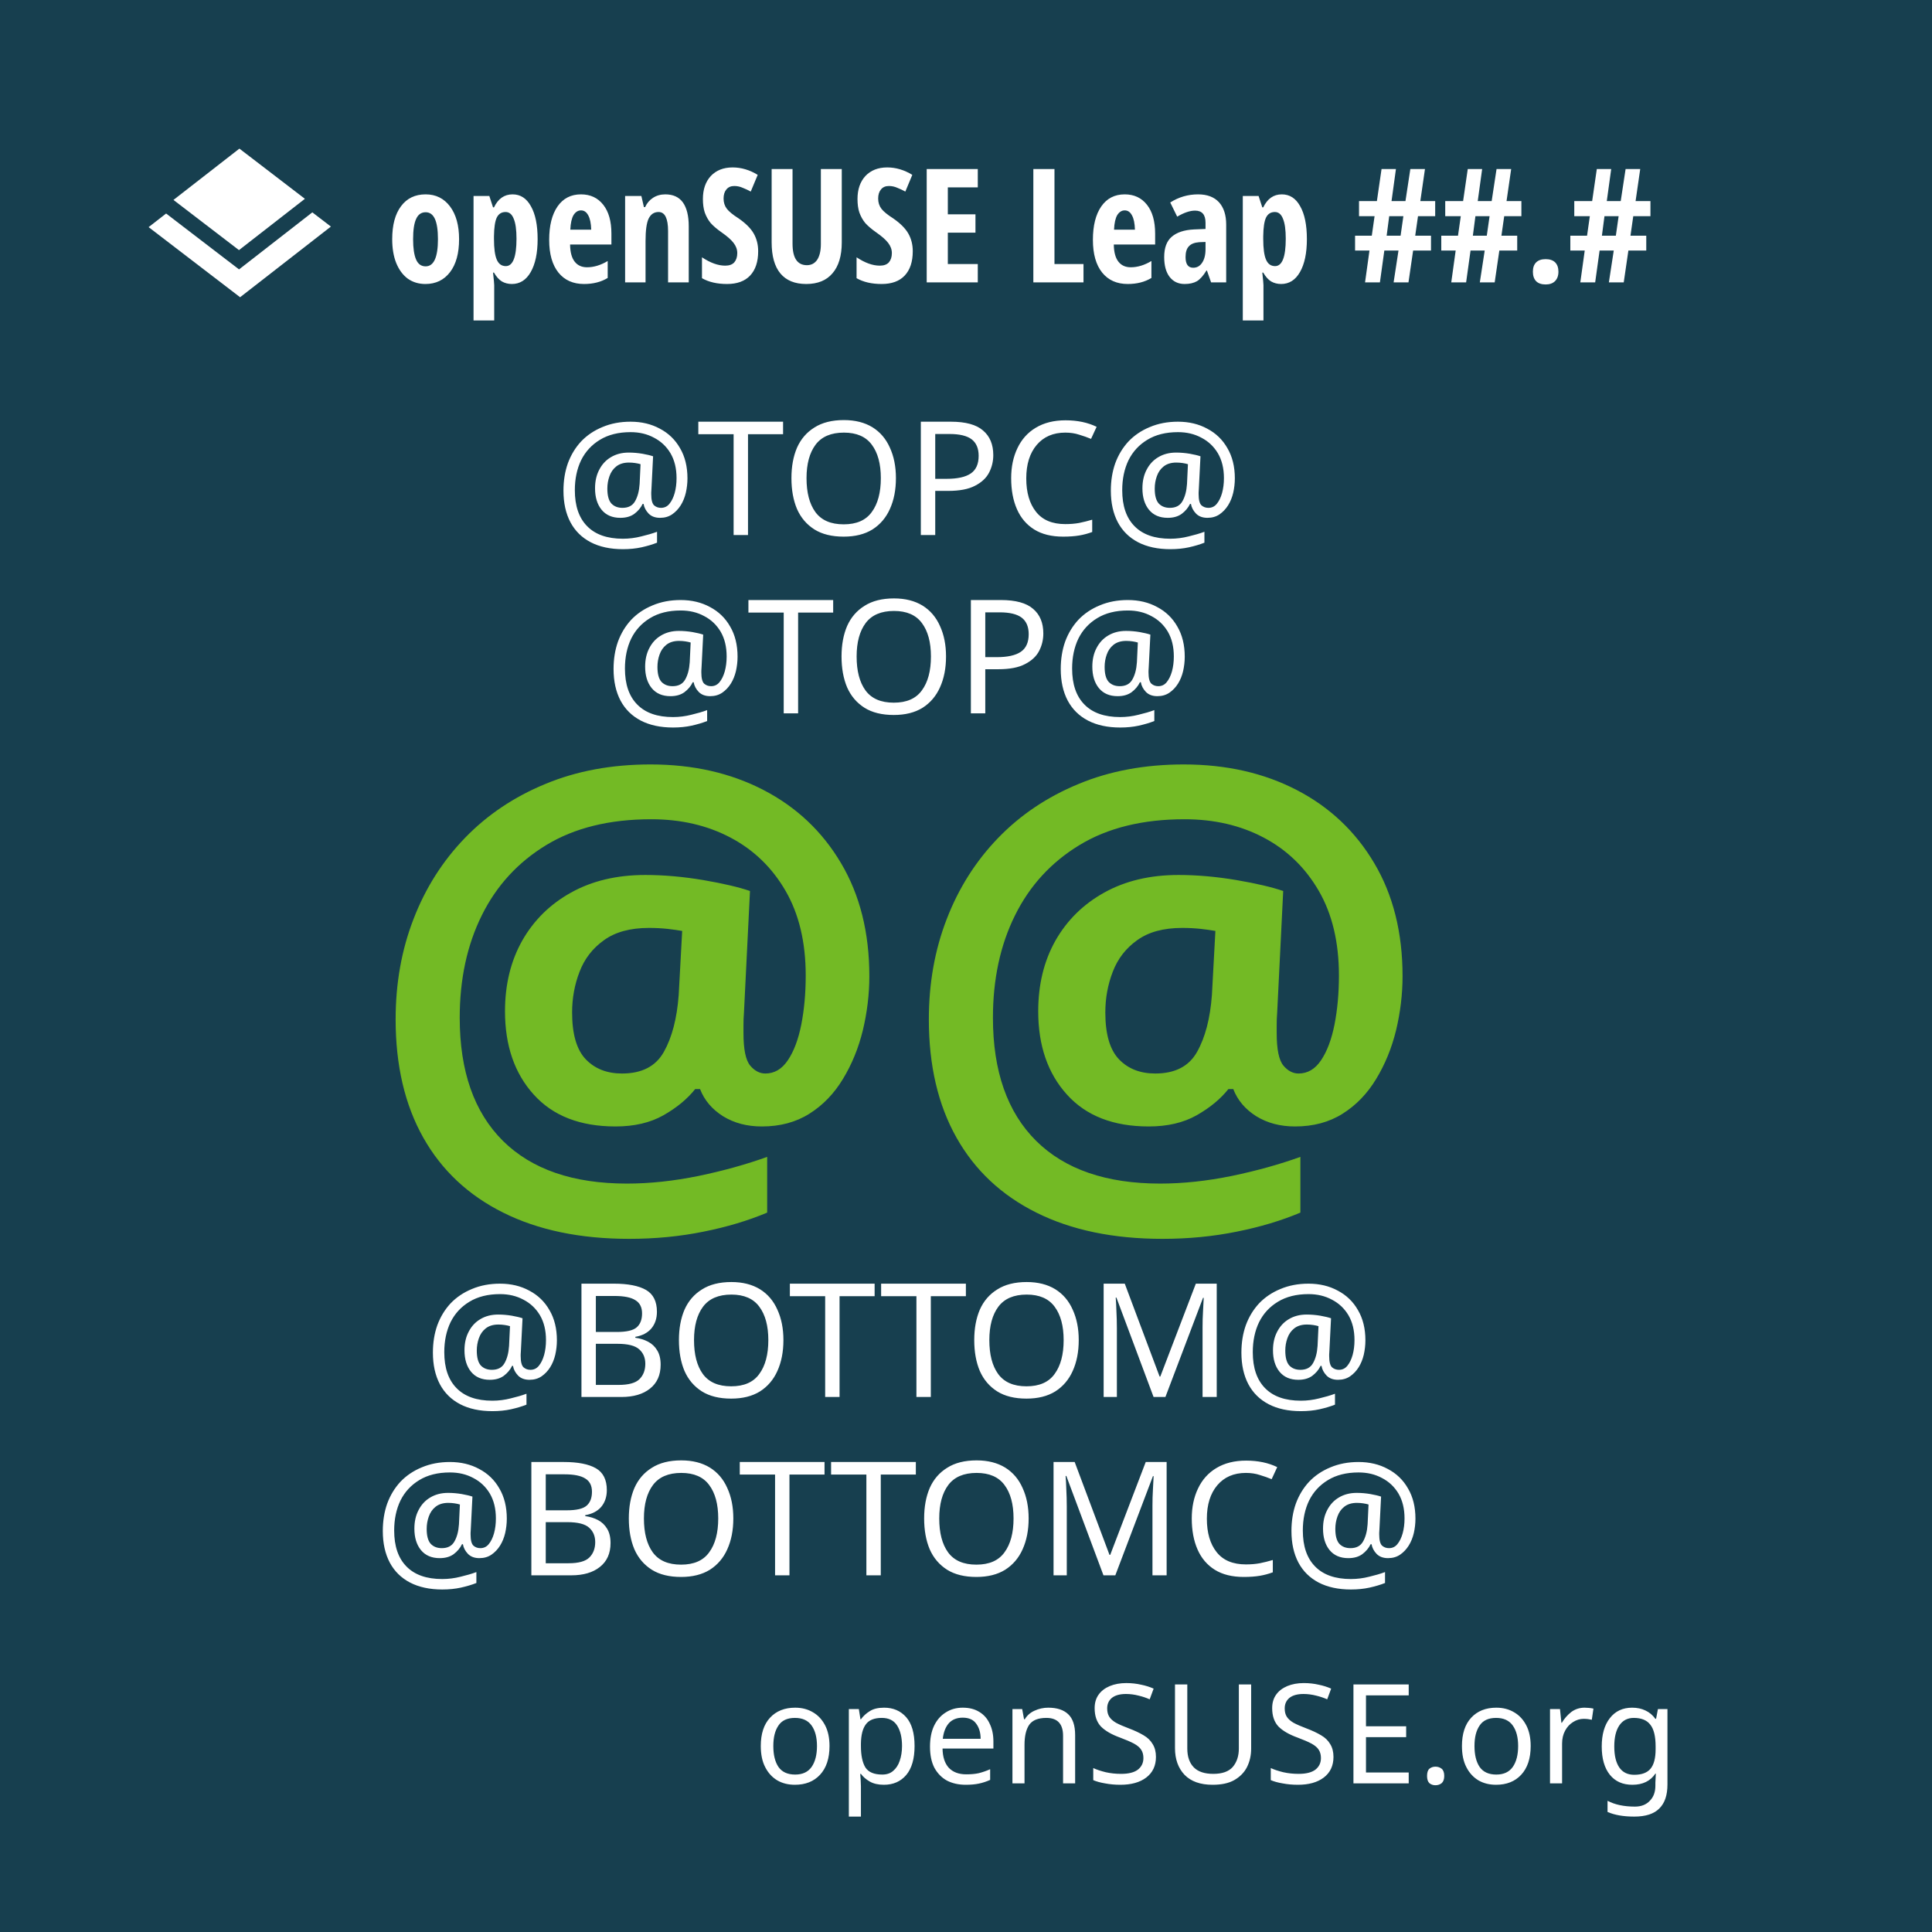
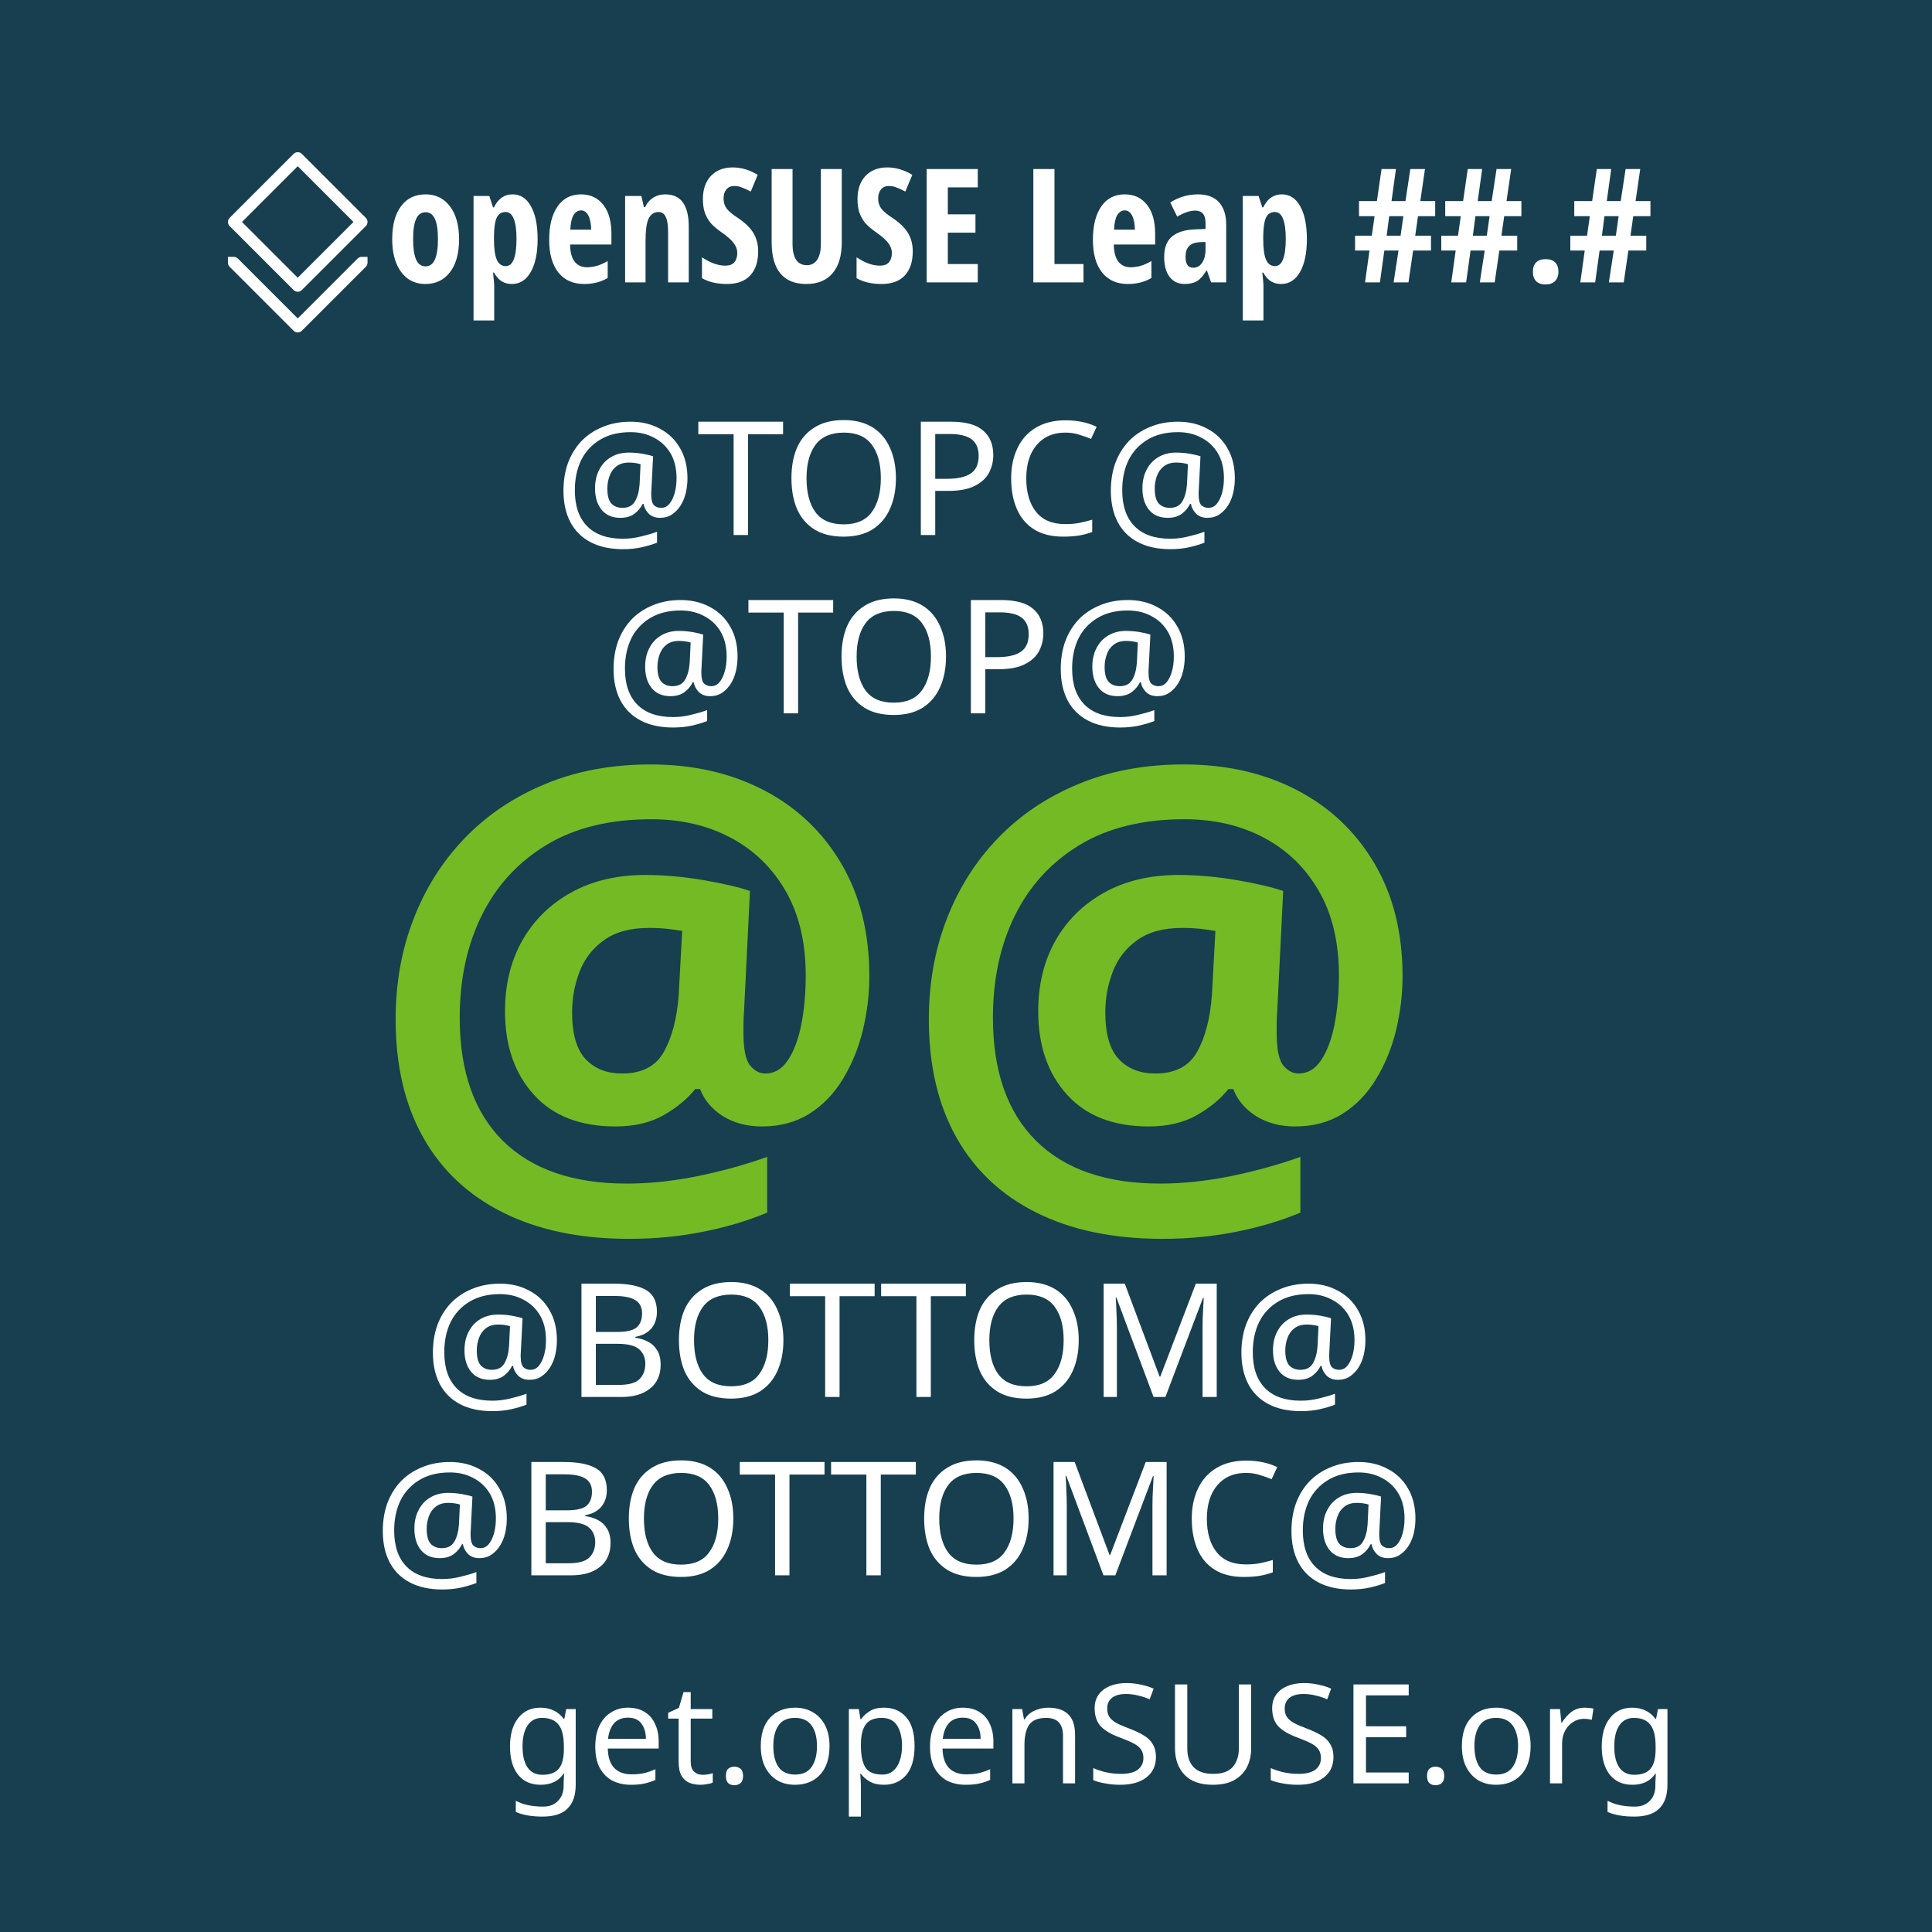
- <svg xmlns="http://www.w3.org/2000/svg" viewBox="0 0 130 130" preserveAspectRatio="xMinYMin slice">
-   <rect style="fill:#173f4f" height="130" width="130" y="0" x="0" />
-   <path d="M 16.08,16.83 20.516,13.377 16.109,10 11.672,13.453 Z" style="fill:#ffffff" />
-   <path d="M 16.084,18.127 11.177,14.367 10,15.283 16.156,20 22.265,15.246 21.016,14.289 Z" style="fill:#ffffff" />
-   <text xml:space="preserve" style="text-align:center;text-anchor:middle;fill:#73ba25" x="65" y="80">
-     <tspan x="65" y="80" style="font-weight:600;font-size:40px;font-family:'Source Sans Pro';-inkscape-font-specification:'Source Sans Pro Semi-Bold';fill:#73ba25">@@</tspan>
+ <svg xmlns="http://www.w3.org/2000/svg" viewBox="0 0 130 130" preserveAspectRatio="xMinYMin slice" version="1.1" id="svg8">
+   <defs id="defs8" />
+   <rect style="fill:#173f4f" height="130" width="130" y="0" x="0" id="rect1" />
+   <text xml:space="preserve" style="text-align:center;text-anchor:middle;fill:#73ba25" x="65" y="80" id="text2">
+     <tspan x="65" y="80" style="font-weight:600;font-size:40px;font-family:'Source Sans Pro';-inkscape-font-specification:'Source Sans Pro Semi-Bold';fill:#73ba25" id="tspan2">@@</tspan>
  </text>
-   <text xml:space="preserve" style="text-align:center;text-anchor:middle" x="65" y="48">
-     <tspan x="65" y="48" style="font-size:10.667px;font-family:'Source Sans Pro';-inkscape-font-specification:'Source Sans Pro';fill:#ffffff">@TOP@</tspan>
+   <text xml:space="preserve" style="text-align:center;text-anchor:middle" x="65" y="48" id="text3">
+     <tspan x="65" y="48" style="font-size:10.667px;font-family:'Source Sans Pro';-inkscape-font-specification:'Source Sans Pro';fill:#ffffff" id="tspan3">@TOP@</tspan>
  </text>
-   <text xml:space="preserve" style="text-align:center;text-anchor:middle" x="65" y="36">
-     <tspan x="65" y="36" style="font-size:10.667px;font-family:'Source Sans Pro';-inkscape-font-specification:'Source Sans Pro';fill:#ffffff">@TOPC@</tspan>
+   <text xml:space="preserve" style="text-align:center;text-anchor:middle" x="65" y="36" id="text4">
+     <tspan x="65" y="36" style="font-size:10.667px;font-family:'Source Sans Pro';-inkscape-font-specification:'Source Sans Pro';fill:#ffffff" id="tspan4">@TOPC@</tspan>
  </text>
-   <text xml:space="preserve" style="text-align:center;text-anchor:middle" x="65" y="94">
-     <tspan x="65" y="94" style="font-size:10.667px;font-family:'Source Sans Pro';-inkscape-font-specification:'Source Sans Pro';fill:#ffffff">@BOTTOM@</tspan>
+   <text xml:space="preserve" style="text-align:center;text-anchor:middle" x="65" y="94" id="text5">
+     <tspan x="65" y="94" style="font-size:10.667px;font-family:'Source Sans Pro';-inkscape-font-specification:'Source Sans Pro';fill:#ffffff" id="tspan5">@BOTTOM@</tspan>
  </text>
-   <text xml:space="preserve" style="text-align:center;text-anchor:middle" x="65" y="106">
-     <tspan x="65" y="106" style="font-size:10.667px;font-family:'Source Sans Pro';-inkscape-font-specification:'Source Sans Pro';fill:#ffffff">@BOTTOMC@</tspan>
+   <text xml:space="preserve" style="text-align:center;text-anchor:middle" x="65" y="106" id="text6">
+     <tspan x="65" y="106" style="font-size:10.667px;font-family:'Source Sans Pro';-inkscape-font-specification:'Source Sans Pro';fill:#ffffff" id="tspan6">@BOTTOMC@</tspan>
  </text>
-   <text xml:space="preserve" style="text-align:start;text-anchor:start;fill:#ffffff" x="26" y="19">
-     <tspan x="26" y="19" style="font-weight:bold;font-stretch:condensed;font-size:10.667px;font-family:'Open Sans Condensed';-inkscape-font-specification:'Open Sans Condensed, Bold Condensed';text-align:start;text-anchor:start;fill:#ffffff">openSUSE Leap ##.#</tspan>
+   <text xml:space="preserve" style="text-align:start;text-anchor:start;fill:#ffffff" x="26" y="19" id="text7">
+     <tspan x="26" y="19" style="font-weight:bold;font-stretch:condensed;font-size:10.667px;font-family:'Open Sans Condensed';-inkscape-font-specification:'Open Sans Condensed, Bold Condensed';text-align:start;text-anchor:start;fill:#ffffff" id="tspan7">openSUSE Leap ##.#</tspan>
  </text>
-   <text y="120" x="120" style="font-size:9.333px;text-align:end;text-anchor:end" xml:space="preserve">
-     <tspan style="font-family:'Source Sans Pro';-inkscape-font-specification:'Source Sans Pro';fill:#ffffff" y="120" x="120">openSUSE.org</tspan>
+   <text y="120" x="120" style="font-size:9.333px;text-align:end;text-anchor:end" xml:space="preserve" id="text8">
+     <tspan style="font-family:'Source Sans Pro';-inkscape-font-specification:'Source Sans Pro';fill:#ffffff" y="120" x="120" id="tspan8">get.openSUSE.org</tspan>
  </text>
+   <path d="m 20.015,10.241 a 0.391,0.391 0 0 0 -0.258,0.113 l -4.305,4.305 a 0.391,0.391 0 0 0 0,0.553 l 4.305,4.305 a 0.391,0.391 0 0 0 0.553,0 l 4.305,-4.305 a 0.391,0.391 0 0 0 0,-0.553 l -4.305,-4.305 a 0.391,0.391 0 0 0 -0.295,-0.113 z m 0.018,0.943 3.752,3.752 -3.752,3.752 -3.752,-3.752 z m -4.696,6.099 v 0.391 a 0.391,0.391 0 0 0 0.115,0.277 l 4.305,4.305 a 0.391,0.391 0 0 0 0.553,0 l 4.305,-4.305 a 0.391,0.391 0 0 0 0.115,-0.277 0.391,0.391 0 0 0 0,-0.018 v -0.373 h -0.391 a 0.391,0.391 0 0 0 -0.277,0.115 l -4.028,4.028 -4.028,-4.028 a 0.391,0.391 0 0 0 -0.277,-0.113 v -0.002 z" color="#000000" color-rendering="auto" dominant-baseline="auto" fill="#fbc75d" image-rendering="auto" shape-rendering="auto" solid-color="#000000" stop-color="#000000" style="font-variant-ligatures:normal;font-variant-position:normal;font-variant-caps:normal;font-variant-numeric:normal;font-variant-alternates:normal;font-variant-east-asian:normal;font-feature-settings:normal;font-variation-settings:normal;text-indent:0;text-decoration-line:none;text-decoration-style:solid;text-decoration-color:#000000;text-transform:none;text-orientation:mixed;white-space:normal;shape-padding:0;shape-margin:0;inline-size:0;isolation:auto;mix-blend-mode:normal;fill:#ffffff;stroke-width:0.052" id="path1-3" />
</svg>
